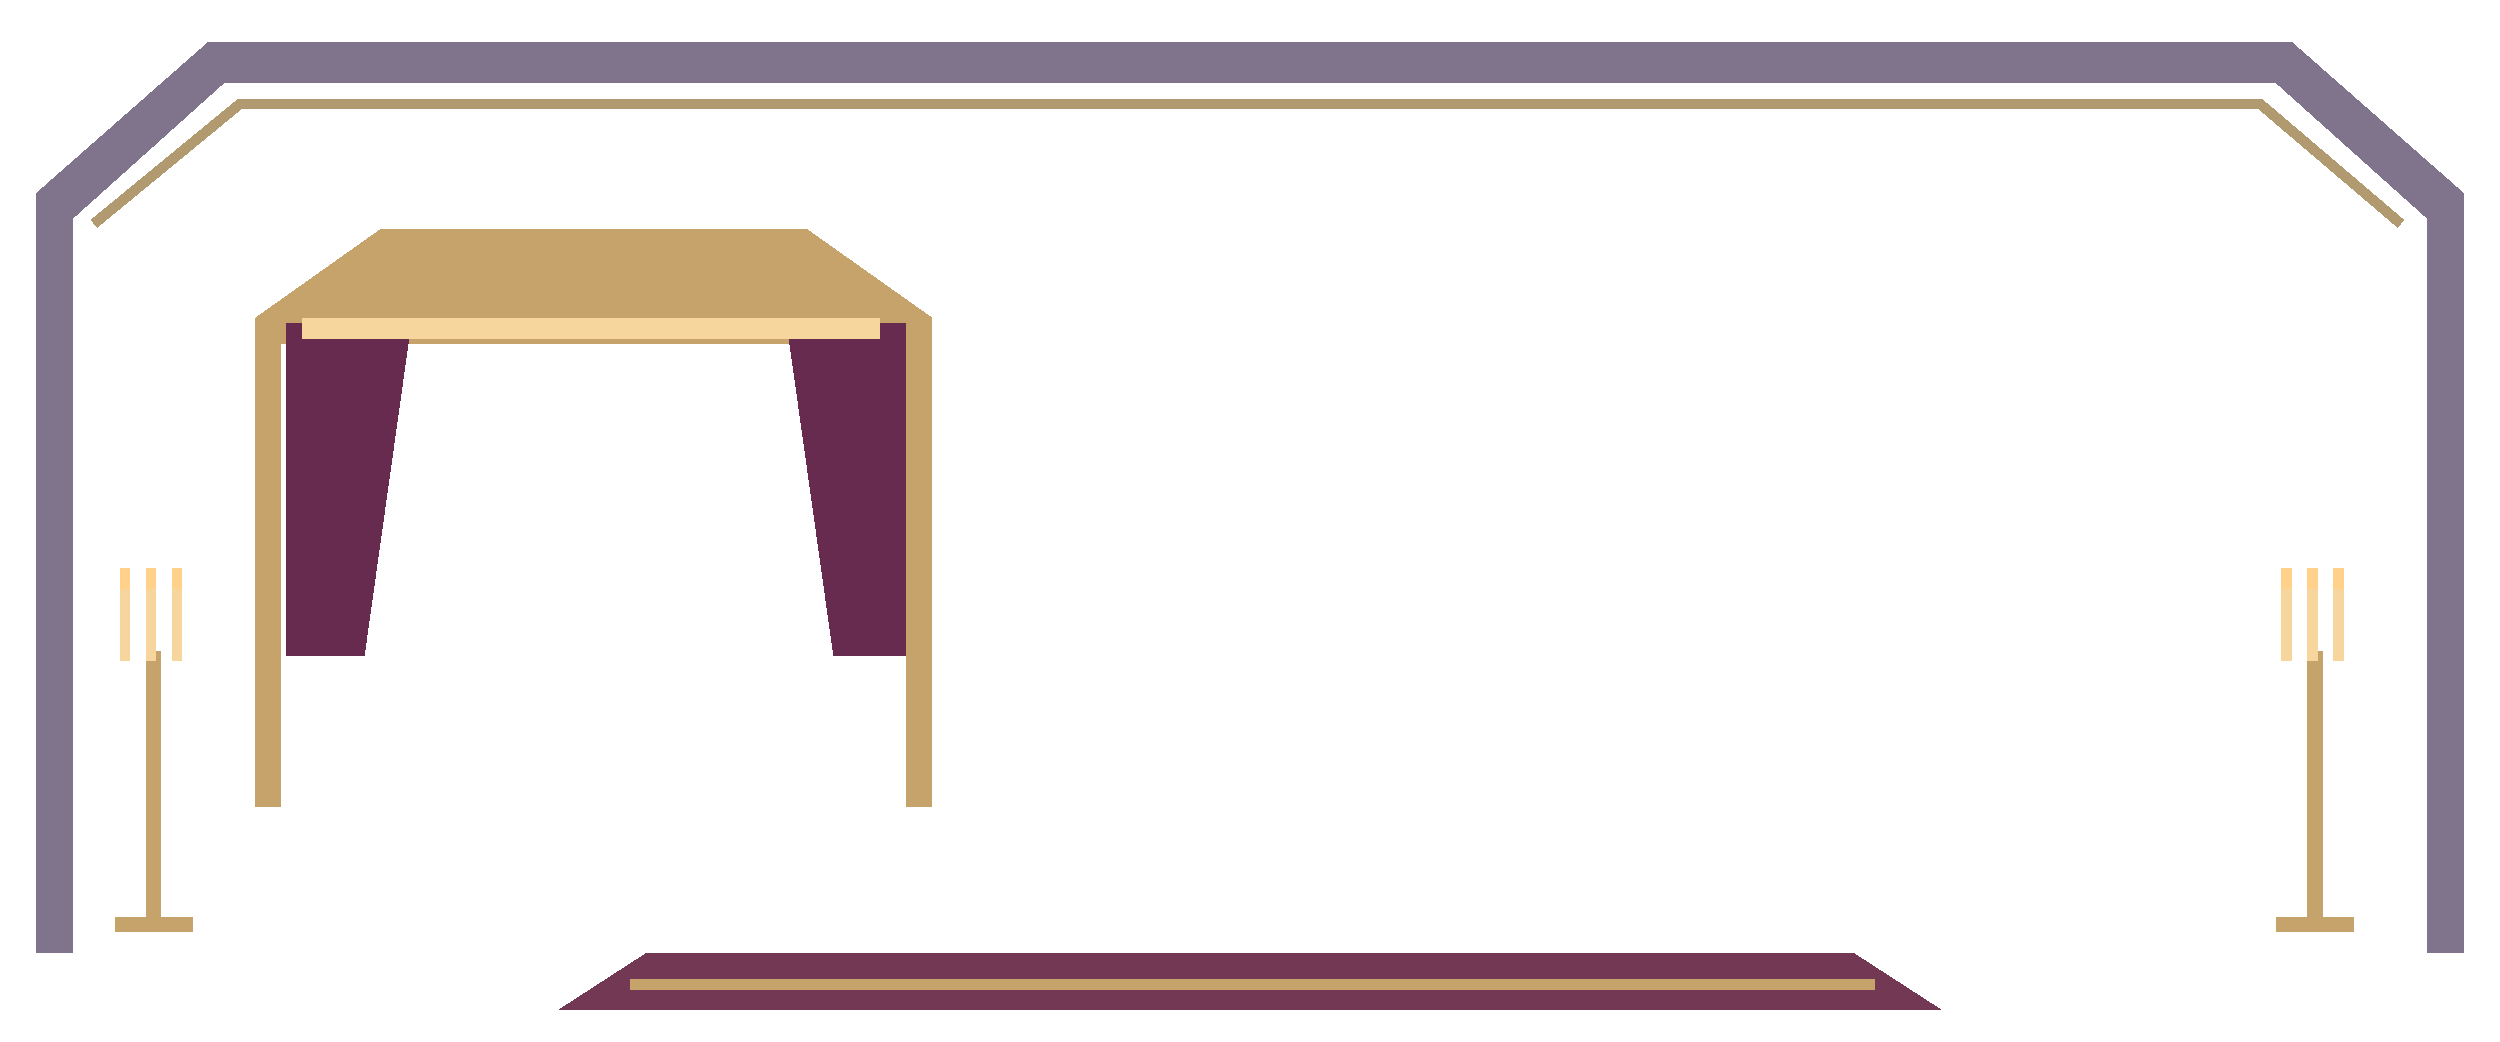
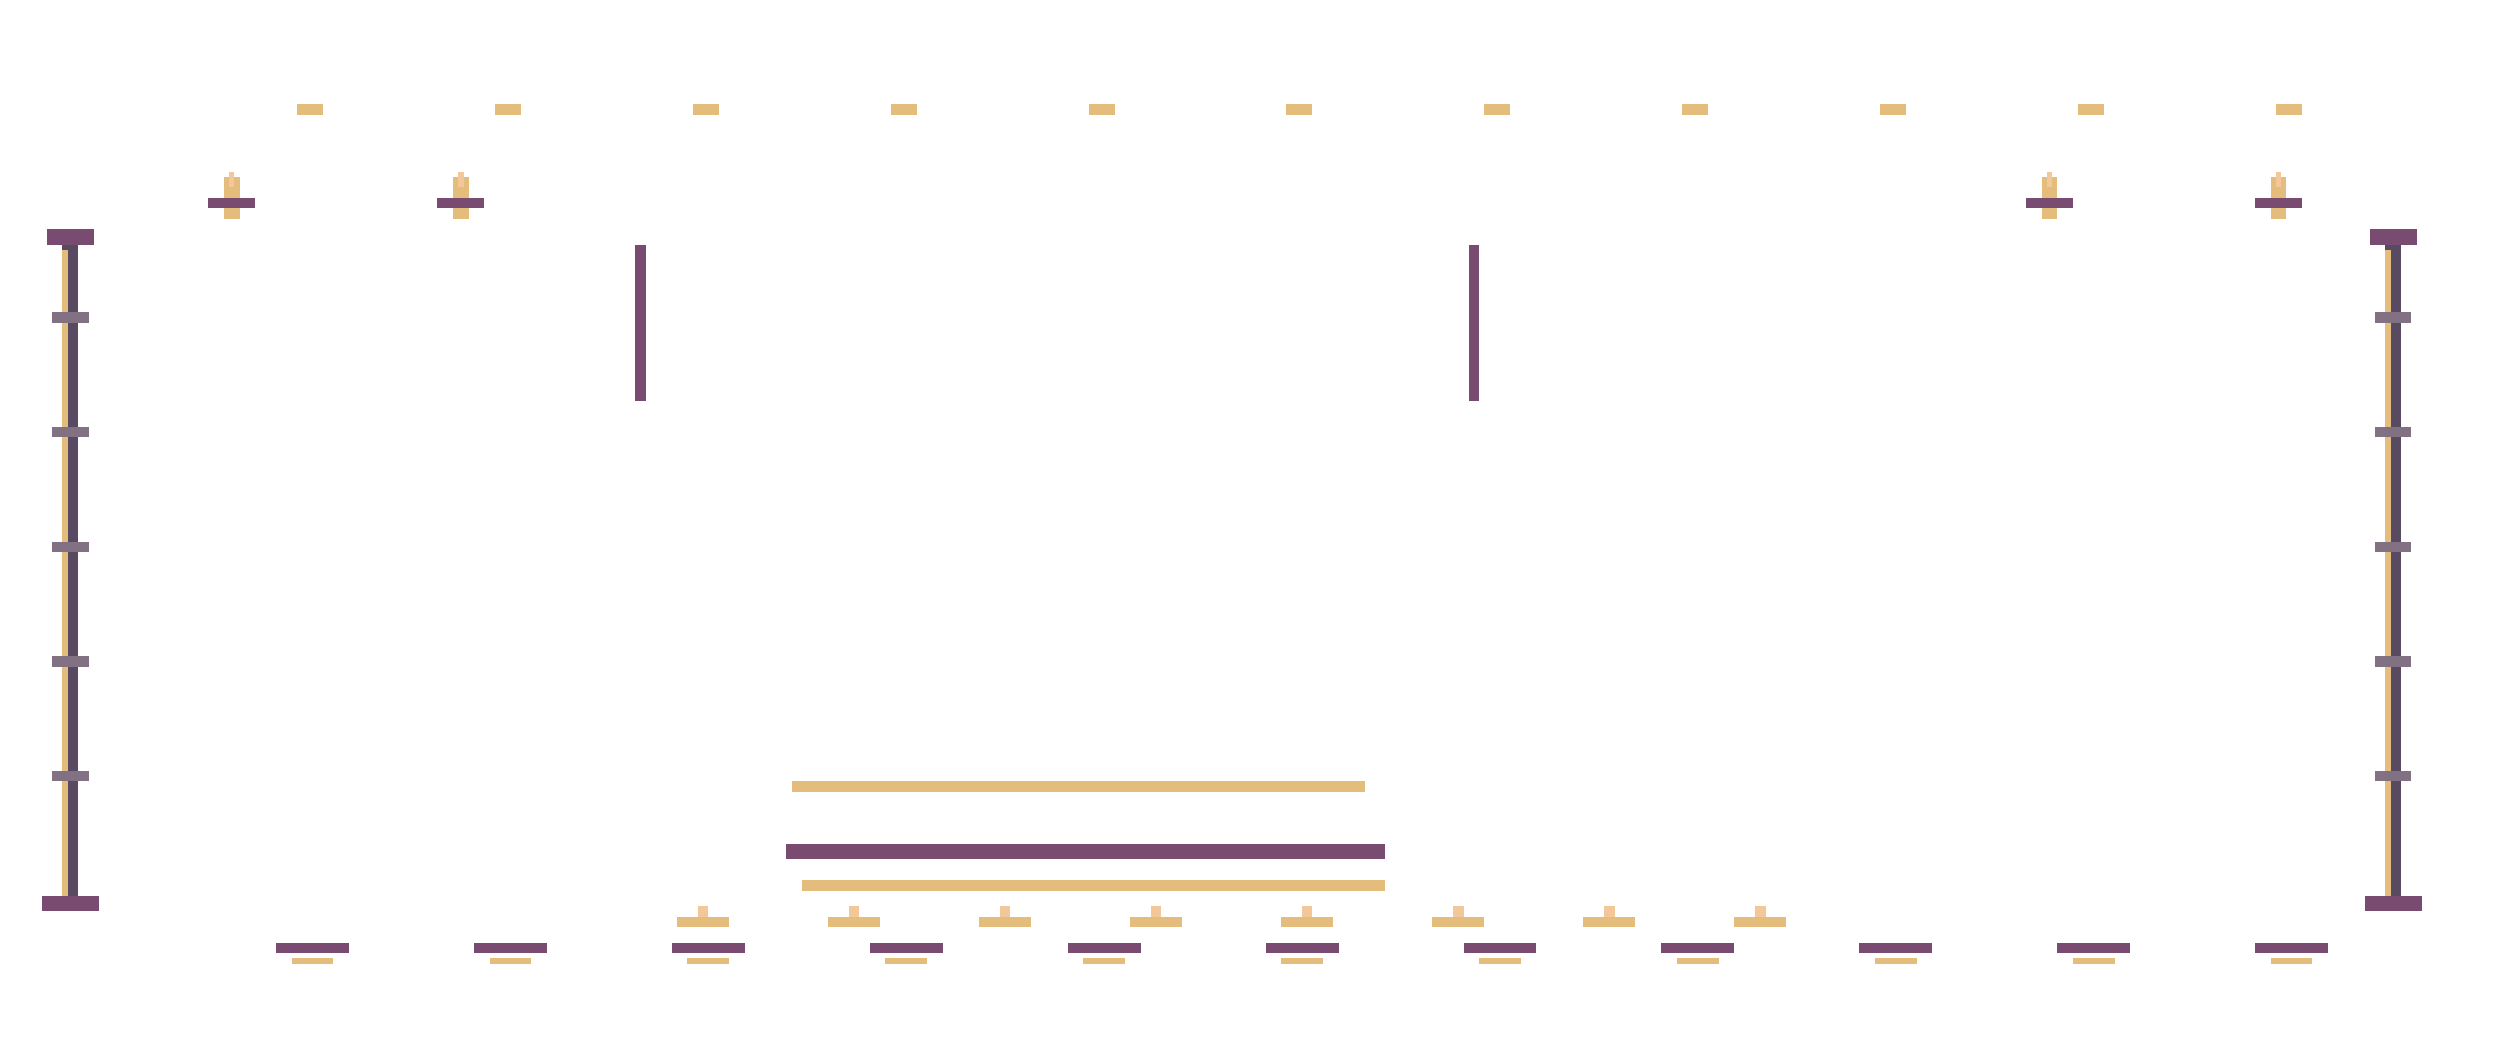
- <svg xmlns="http://www.w3.org/2000/svg" width="480" height="200" viewBox="0 0 480 200" shape-rendering="crispEdges">
-   <path d="M49 155V61l24-17h82l24 17v94h-5V66H54v89z" fill="#c5a36a" />
-   <path d="M55 62h24l-9 64H55zm96 0h23v64h-14z" fill="#672b4f" />
-   <rect x="58" y="61" width="111" height="4" fill="#f6d69c" />
-   <path d="M7 183V37L40 8H440l33 29v146h-7V42L437 16H43L14 42v141z" fill="#80738c" />
-   <path d="M18 43L46 20H434l27 23" fill="none" stroke="#b19970" stroke-width="2" />
-   <path d="M124 183h232l17 11H107z" fill="#733854" />
-   <rect x="121" y="188" width="239" height="2" fill="#c5a36a" />
-   <rect x="28" y="125" width="3" height="52" fill="#c5a36a" />
-   <rect x="22" y="176" width="15" height="3" fill="#c5a36a" />
-   <rect x="23" y="113" width="2" height="14" fill="#f6d69c" />
-   <rect x="23" y="109" width="2" height="4" fill="#ffd18a" />
-   <rect x="28" y="113" width="2" height="14" fill="#f6d69c" />
-   <rect x="28" y="109" width="2" height="4" fill="#ffd18a" />
-   <rect x="33" y="113" width="2" height="14" fill="#f6d69c" />
-   <rect x="33" y="109" width="2" height="4" fill="#ffd18a" />
-   <rect x="443" y="125" width="3" height="52" fill="#c5a36a" />
-   <rect x="437" y="176" width="15" height="3" fill="#c5a36a" />
-   <rect x="438" y="113" width="2" height="14" fill="#f6d69c" />
-   <rect x="438" y="109" width="2" height="4" fill="#ffd18a" />
-   <rect x="443" y="113" width="2" height="14" fill="#f6d69c" />
-   <rect x="443" y="109" width="2" height="4" fill="#ffd18a" />
-   <rect x="448" y="113" width="2" height="14" fill="#f6d69c" />
-   <rect x="448" y="109" width="2" height="4" fill="#ffd18a" />
+ <svg xmlns="http://www.w3.org/2000/svg" viewBox="0 0 480 200" shape-rendering="crispEdges">
+   <rect x="12" y="45" width="3" height="128" fill="#584b61" />
+   <rect x="12" y="48" width="1" height="125" fill="#e4bd7c" />
+   <rect x="9" y="44" width="9" height="3" fill="#794b70" />
+   <rect x="8" y="172" width="11" height="3" fill="#794b70" />
+   <rect x="10" y="60" width="7" height="2" fill="#827083" />
+   <rect x="10" y="82" width="7" height="2" fill="#827083" />
+   <rect x="10" y="104" width="7" height="2" fill="#827083" />
+   <rect x="10" y="126" width="7" height="2" fill="#827083" />
+   <rect x="10" y="148" width="7" height="2" fill="#827083" />
+   <rect x="458" y="45" width="3" height="128" fill="#584b61" />
+   <rect x="458" y="48" width="1" height="125" fill="#e4bd7c" />
+   <rect x="455" y="44" width="9" height="3" fill="#794b70" />
+   <rect x="454" y="172" width="11" height="3" fill="#794b70" />
+   <rect x="456" y="60" width="7" height="2" fill="#827083" />
+   <rect x="456" y="82" width="7" height="2" fill="#827083" />
+   <rect x="456" y="104" width="7" height="2" fill="#827083" />
+   <rect x="456" y="126" width="7" height="2" fill="#827083" />
+   <rect x="456" y="148" width="7" height="2" fill="#827083" />
+   <rect x="53" y="181" width="14" height="2" fill="#794b70" />
+   <rect x="56" y="184" width="8" height="1" fill="#e4bd7c" />
+   <rect x="57" y="20" width="5" height="2" fill="#e4bd7c" />
+   <rect x="91" y="181" width="14" height="2" fill="#794b70" />
+   <rect x="94" y="184" width="8" height="1" fill="#e4bd7c" />
+   <rect x="95" y="20" width="5" height="2" fill="#e4bd7c" />
+   <rect x="129" y="181" width="14" height="2" fill="#794b70" />
+   <rect x="132" y="184" width="8" height="1" fill="#e4bd7c" />
+   <rect x="133" y="20" width="5" height="2" fill="#e4bd7c" />
+   <rect x="167" y="181" width="14" height="2" fill="#794b70" />
+   <rect x="170" y="184" width="8" height="1" fill="#e4bd7c" />
+   <rect x="171" y="20" width="5" height="2" fill="#e4bd7c" />
+   <rect x="205" y="181" width="14" height="2" fill="#794b70" />
+   <rect x="208" y="184" width="8" height="1" fill="#e4bd7c" />
+   <rect x="209" y="20" width="5" height="2" fill="#e4bd7c" />
+   <rect x="243" y="181" width="14" height="2" fill="#794b70" />
+   <rect x="246" y="184" width="8" height="1" fill="#e4bd7c" />
+   <rect x="247" y="20" width="5" height="2" fill="#e4bd7c" />
+   <rect x="281" y="181" width="14" height="2" fill="#794b70" />
+   <rect x="284" y="184" width="8" height="1" fill="#e4bd7c" />
+   <rect x="285" y="20" width="5" height="2" fill="#e4bd7c" />
+   <rect x="319" y="181" width="14" height="2" fill="#794b70" />
+   <rect x="322" y="184" width="8" height="1" fill="#e4bd7c" />
+   <rect x="323" y="20" width="5" height="2" fill="#e4bd7c" />
+   <rect x="357" y="181" width="14" height="2" fill="#794b70" />
+   <rect x="360" y="184" width="8" height="1" fill="#e4bd7c" />
+   <rect x="361" y="20" width="5" height="2" fill="#e4bd7c" />
+   <rect x="395" y="181" width="14" height="2" fill="#794b70" />
+   <rect x="398" y="184" width="8" height="1" fill="#e4bd7c" />
+   <rect x="399" y="20" width="5" height="2" fill="#e4bd7c" />
+   <rect x="433" y="181" width="14" height="2" fill="#794b70" />
+   <rect x="436" y="184" width="8" height="1" fill="#e4bd7c" />
+   <rect x="437" y="20" width="5" height="2" fill="#e4bd7c" />
+   <rect x="152" y="150" width="110" height="2" fill="#e4bd7c" />
+   <rect x="151" y="162" width="115" height="3" fill="#794b70" />
+   <rect x="154" y="169" width="112" height="2" fill="#e4bd7c" />
+   <rect x="122" y="47" width="2" height="30" fill="#794b70" />
+   <rect x="282" y="47" width="2" height="30" fill="#794b70" />
+   <rect x="43" y="34" width="3" height="8" fill="#e4bd7c" />
+   <rect x="40" y="38" width="9" height="2" fill="#794b70" />
+   <rect x="44" y="33" width="1" height="3" fill="#f4c79b" />
+   <rect x="87" y="34" width="3" height="8" fill="#e4bd7c" />
+   <rect x="84" y="38" width="9" height="2" fill="#794b70" />
+   <rect x="88" y="33" width="1" height="3" fill="#f4c79b" />
+   <rect x="392" y="34" width="3" height="8" fill="#e4bd7c" />
+   <rect x="389" y="38" width="9" height="2" fill="#794b70" />
+   <rect x="393" y="33" width="1" height="3" fill="#f4c79b" />
+   <rect x="436" y="34" width="3" height="8" fill="#e4bd7c" />
+   <rect x="433" y="38" width="9" height="2" fill="#794b70" />
+   <rect x="437" y="33" width="1" height="3" fill="#f4c79b" />
+   <rect x="130" y="176" width="10" height="2" fill="#e4bd7c" />
+   <rect x="134" y="174" width="2" height="2" fill="#f4c79b" />
+   <rect x="159" y="176" width="10" height="2" fill="#e4bd7c" />
+   <rect x="163" y="174" width="2" height="2" fill="#f4c79b" />
+   <rect x="188" y="176" width="10" height="2" fill="#e4bd7c" />
+   <rect x="192" y="174" width="2" height="2" fill="#f4c79b" />
+   <rect x="217" y="176" width="10" height="2" fill="#e4bd7c" />
+   <rect x="221" y="174" width="2" height="2" fill="#f4c79b" />
+   <rect x="246" y="176" width="10" height="2" fill="#e4bd7c" />
+   <rect x="250" y="174" width="2" height="2" fill="#f4c79b" />
+   <rect x="275" y="176" width="10" height="2" fill="#e4bd7c" />
+   <rect x="279" y="174" width="2" height="2" fill="#f4c79b" />
+   <rect x="304" y="176" width="10" height="2" fill="#e4bd7c" />
+   <rect x="308" y="174" width="2" height="2" fill="#f4c79b" />
+   <rect x="333" y="176" width="10" height="2" fill="#e4bd7c" />
+   <rect x="337" y="174" width="2" height="2" fill="#f4c79b" />
</svg>
